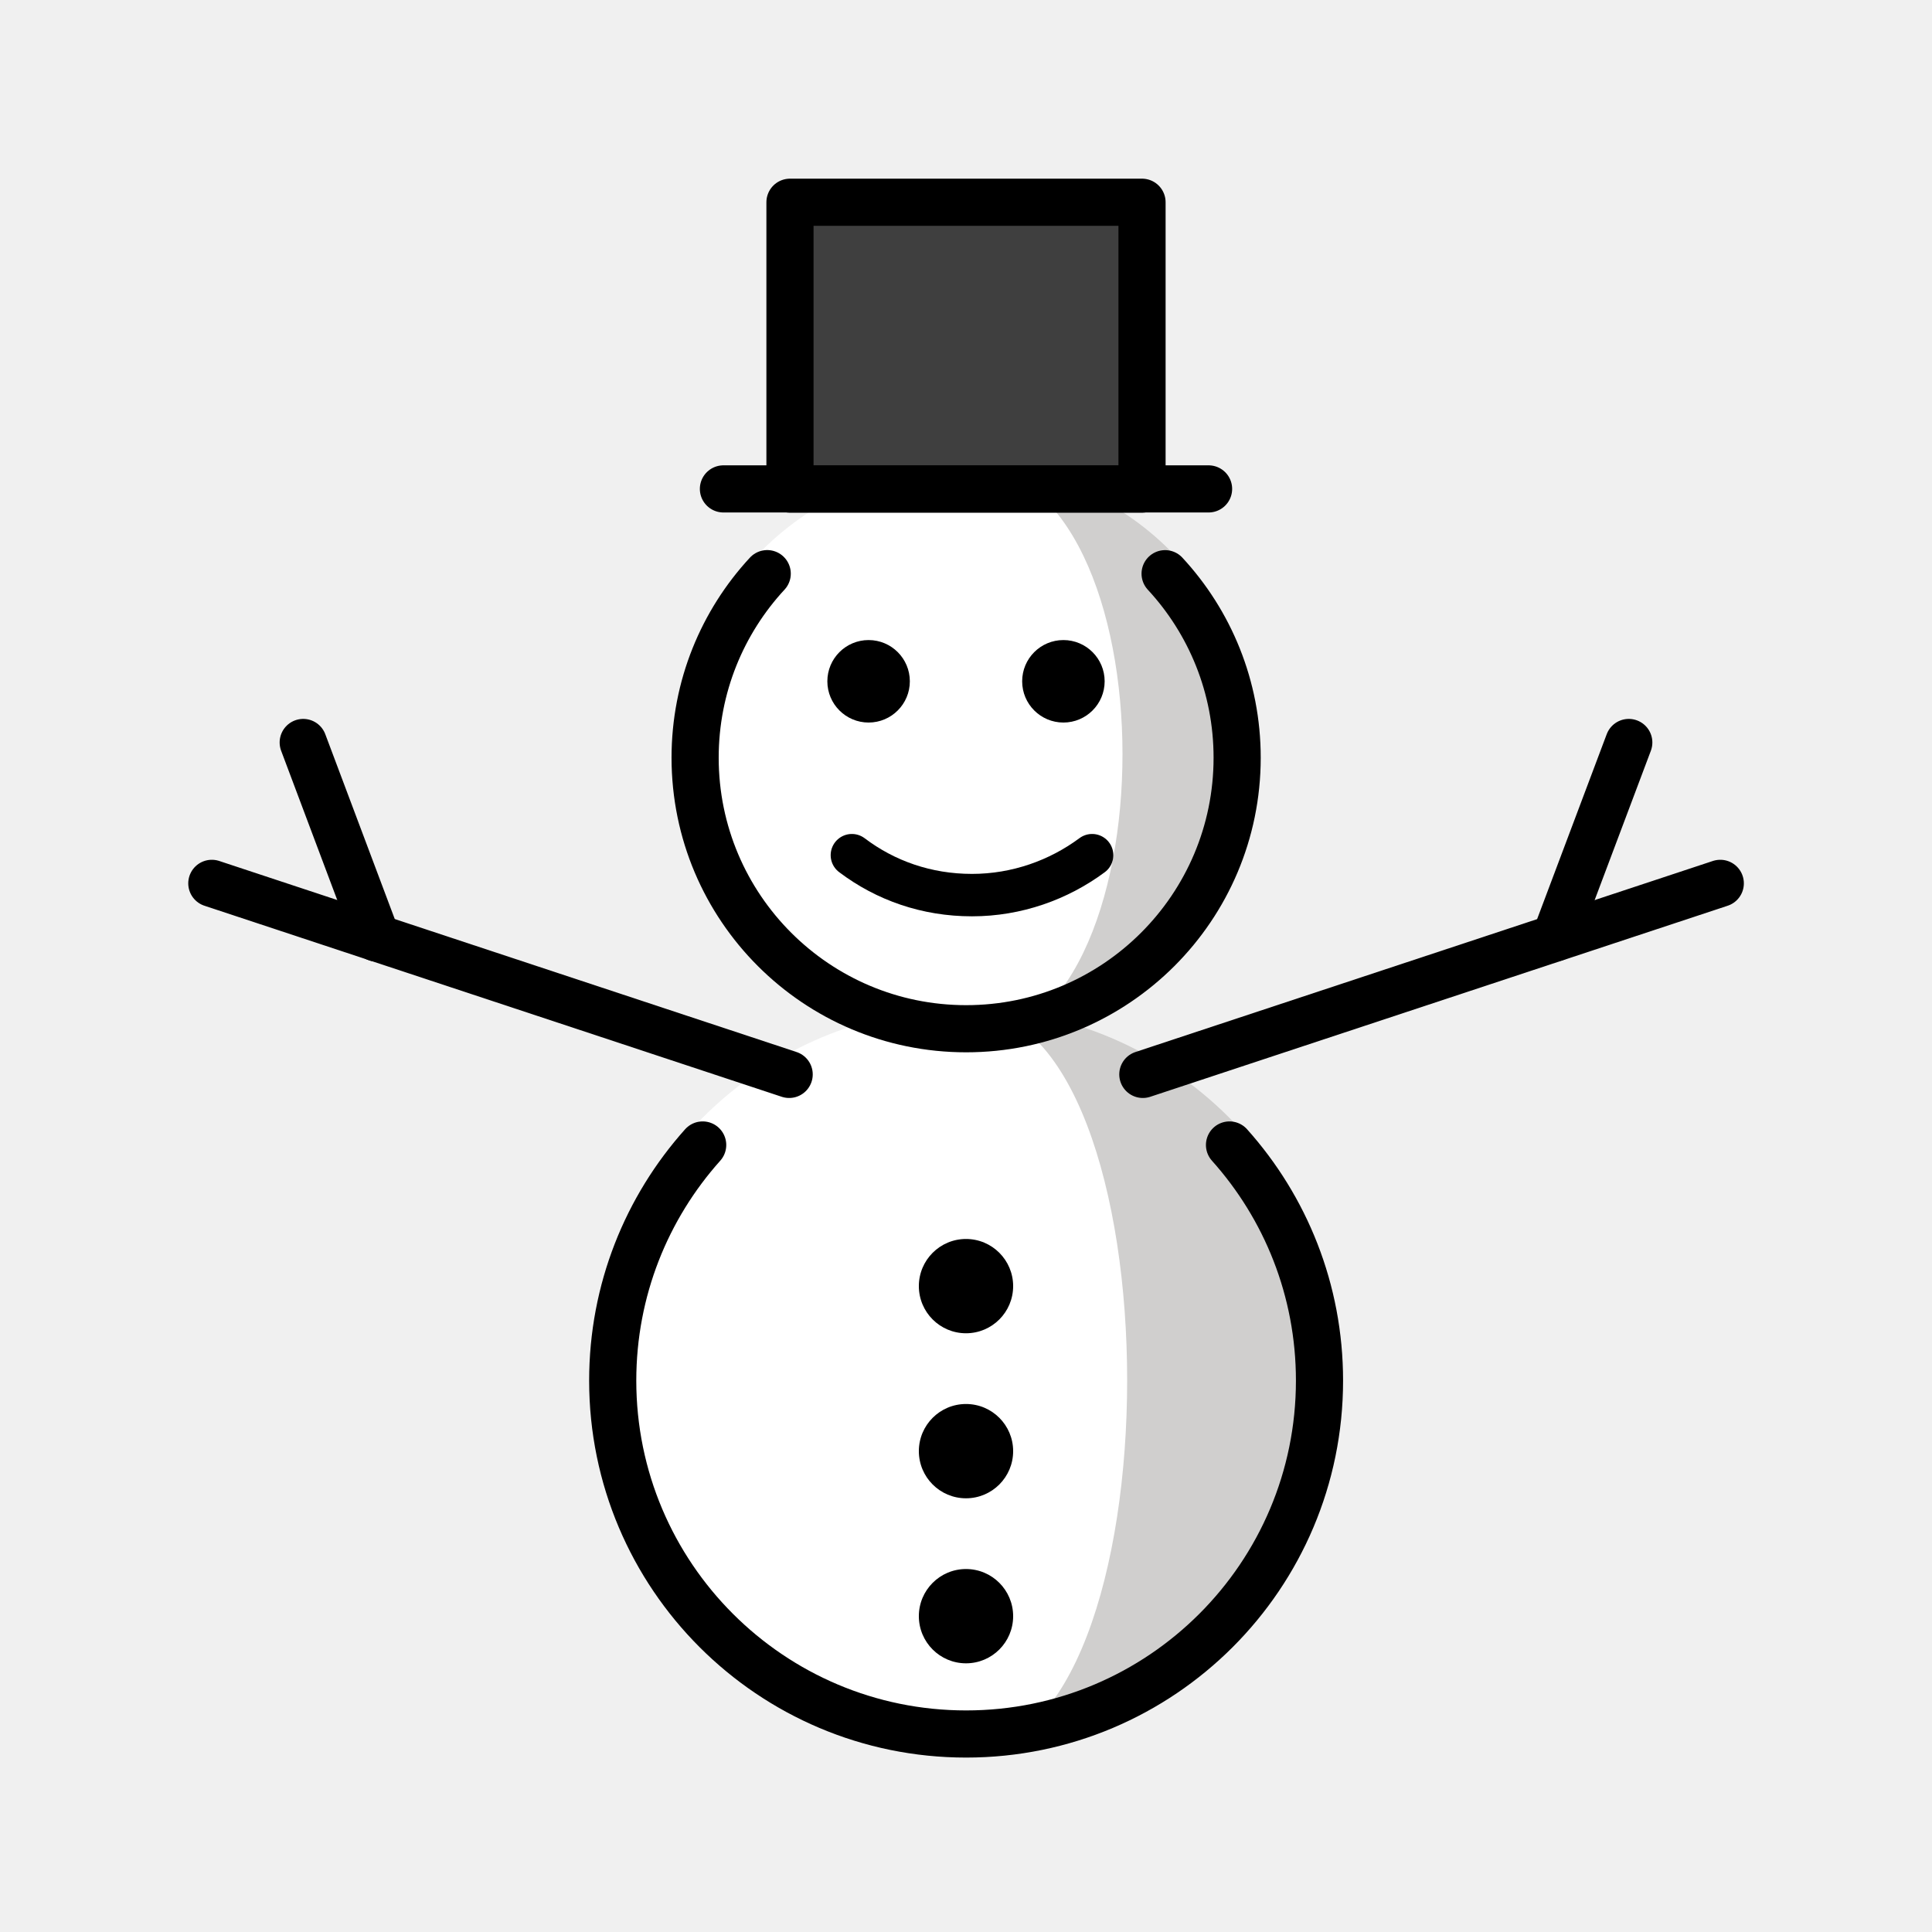
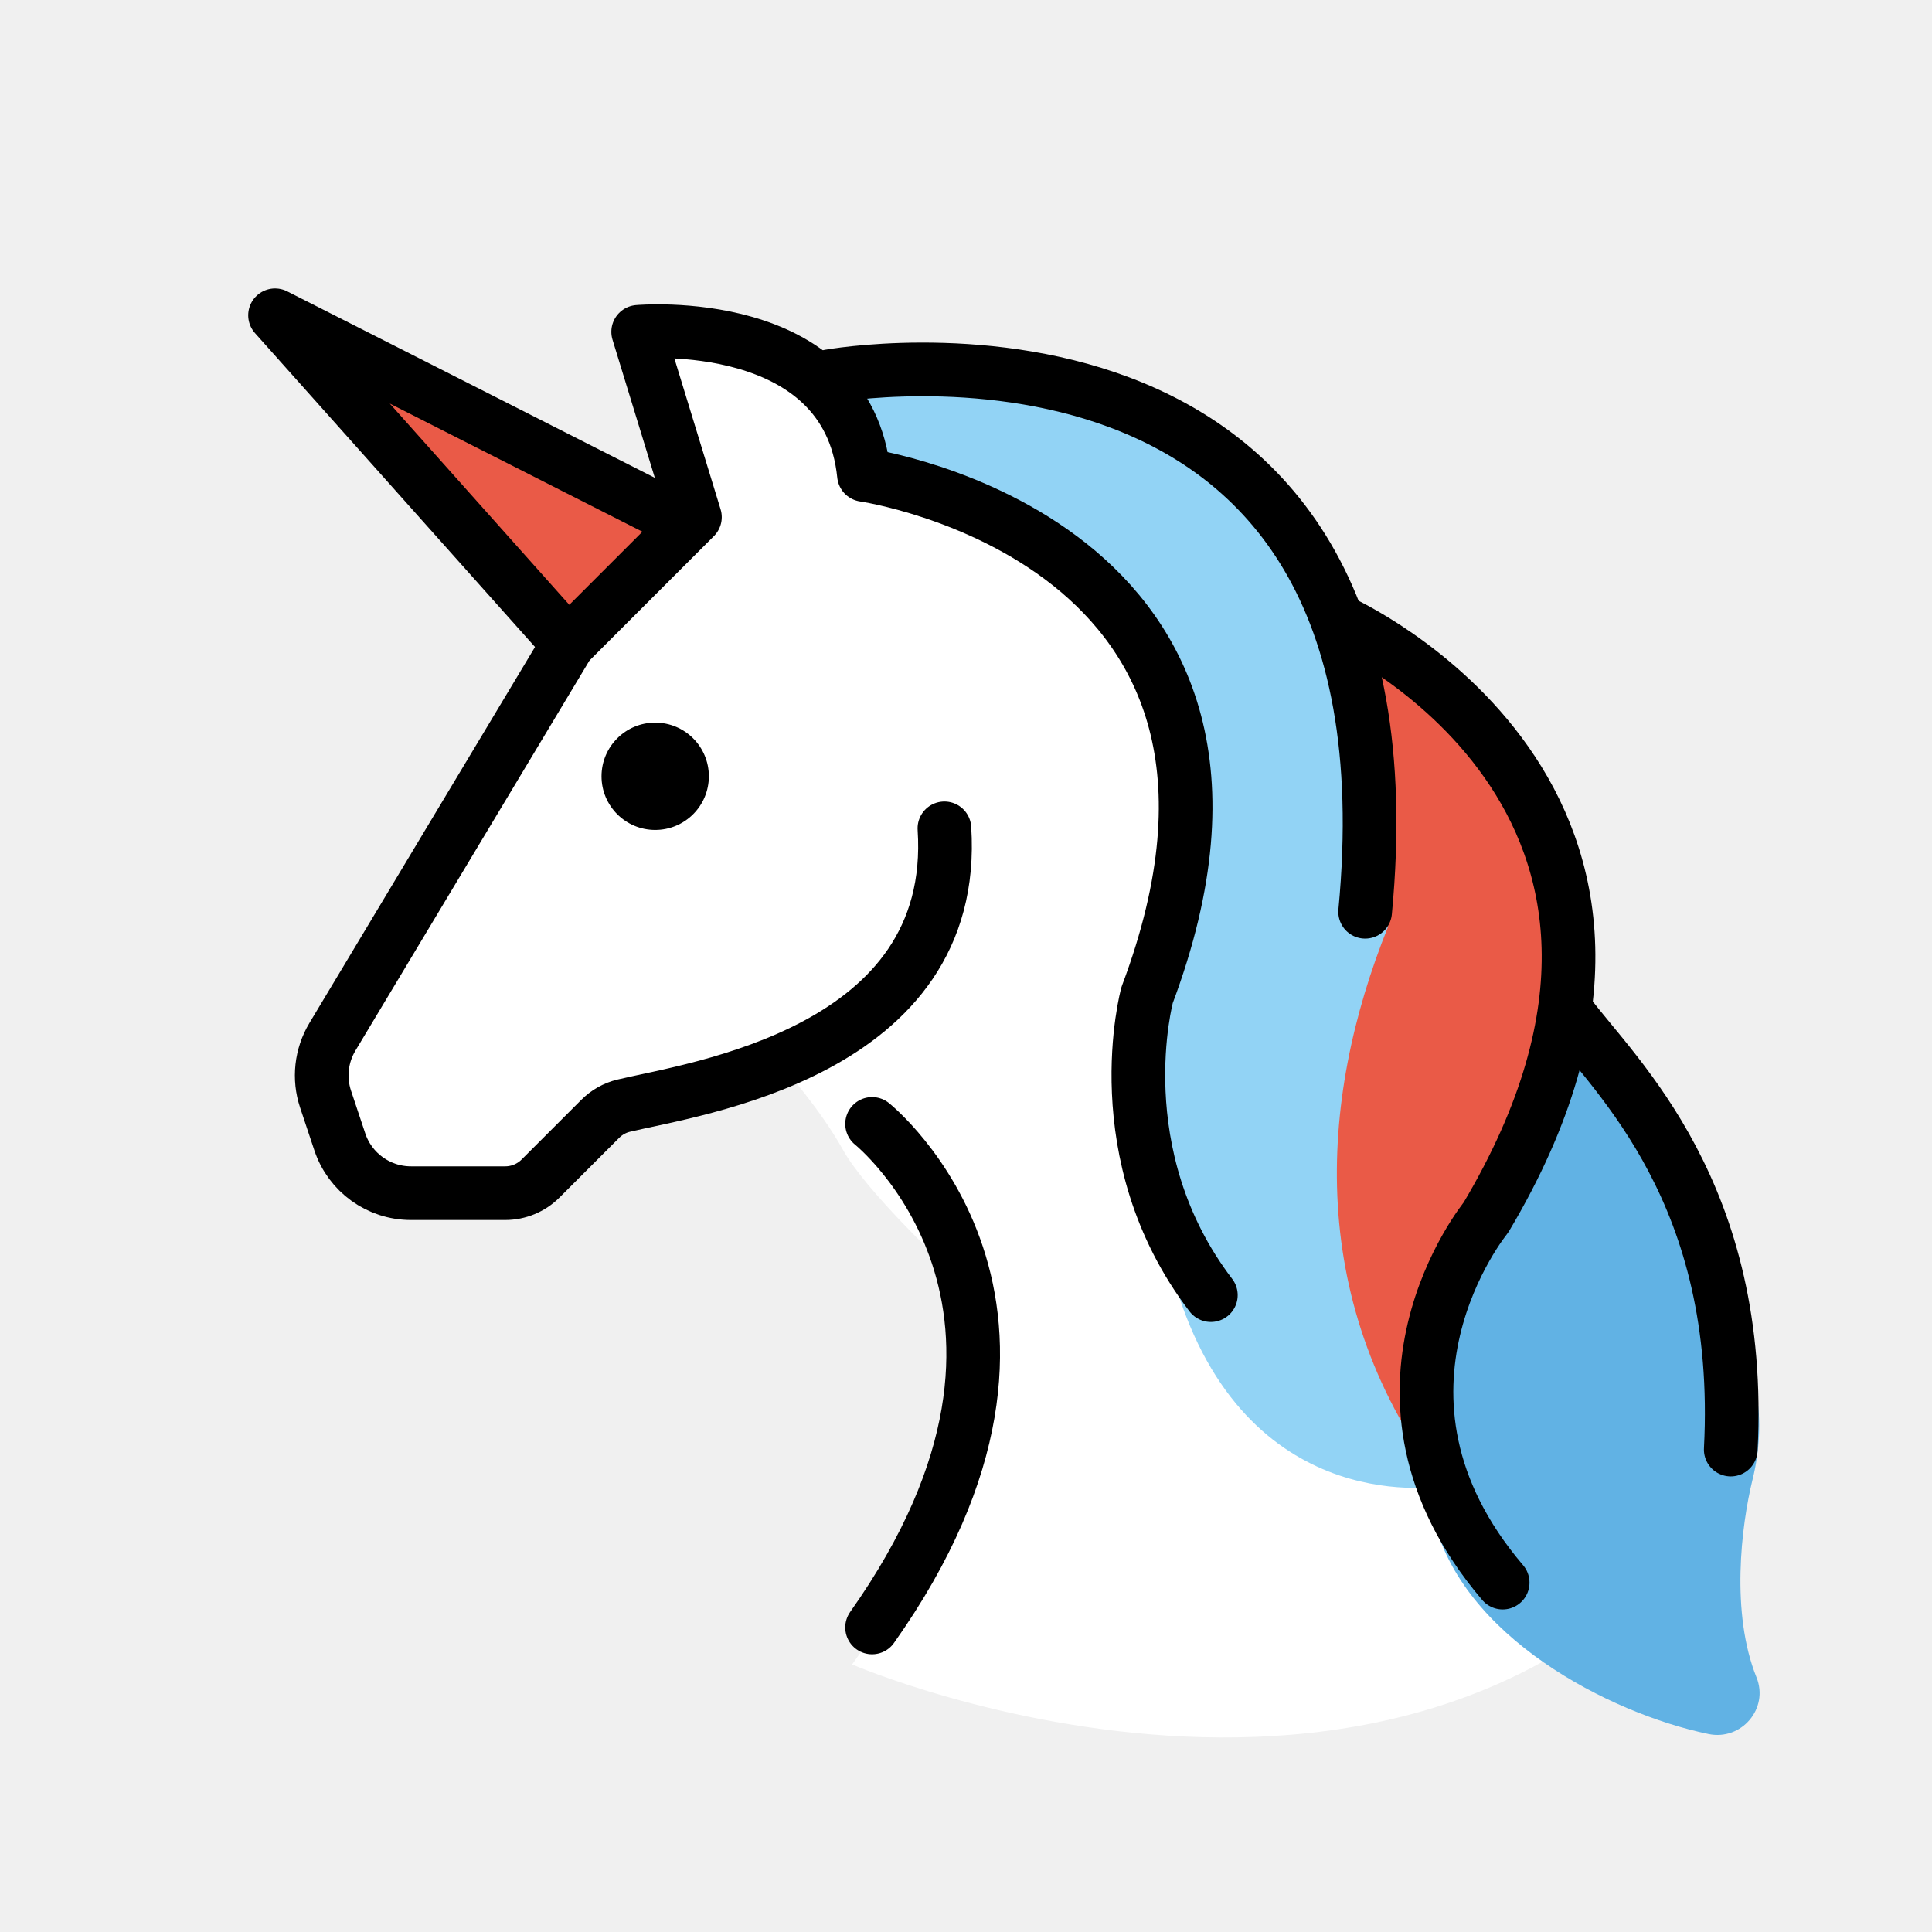
<svg xmlns="http://www.w3.org/2000/svg" id="emoji" viewBox="0 0 72 72">
  <g id="color">
-     <circle cx="36" cy="28.11" r="10.75" fill="#fff" />
-     <circle cx="36" cy="51.44" r="13.86" fill="#fff" />
-     <path fill="#d0cfce" d="m36 17.35c7.776 0 7.776 21.51 0 21.51 5.939 0 10.75-4.815 10.75-10.75 0-5.939-4.815-10.75-10.75-10.75z" />
-     <path fill="#d0cfce" d="m36 37.58c8.008 0 8.008 27.72 0 27.72 7.653 0 13.86-6.204 13.86-13.86 0-7.653-6.204-13.86-13.86-13.86z" />
-     <rect x="29.47" y="7.719" width="13.06" height="10.64" fill="#3f3f3f" />
+     <path fill="#FFFFFF" stroke="none" d="M23.754,12.362l1.667,7.167l-5.333,5.333l-8.333,14.333l1,4.667l2.167,1.333l4-0.167 l3.5-3.333l6.833-1.833c0,0,1.333,1.5,2.167,3s3.667,4.167,3.667,4.167l0.5,6l-1.833,6.167l-2,2.833 c0,0,22,9.5,33.167-7l-0.5-6l-1.833-5l-3.333-5.167l-1-1.5l-0.167-5.167l-2.833-5.333l-5-3l-2.667-4.5l-5.167-4.167 l-6.5-1.5l-5.667,1l-4.167-2.167L23.754,12.362z" />
+     <path fill="#EA5A47" stroke="none" d="M50.671,23.155l5.208,4.095c0,0,5.564,8.218-0.326,17.82c-7.049,11.492,0,0,0,0 c-1.618,3.475-2.314,6.742-1.738,9.722l-5.311-4.417V34.292L50.671,23.155z" />
+     <polyline fill="#EA5A47" stroke="none" points="25.898,19.271 10.785,12.021 15.951,18.14 21.175,23.995 25.898,19.271" />
+     <path fill="#92D3F5" stroke="none" d="M29.737,13.631l10.768,0.136c0,0,9.238,4.066,10.536,11.816l0.687,8.957 c-2.634,6.539-3.056,14.127,2.088,20.834l0,0c0,0-7.144,1.321-9.894-7.109L42.338,43.5l0.326-6.034l1.417-5.643 l-0.283-4.893l-2.276-4.312l-3.532-2.841l-5.792-2.08L29.737,13.631" />
+     <path fill="#61B2E4" stroke="none" d="M58.455,36.75c0,0,5.519,6.407,6.998,15.119c0.184,1.083,0.125,2.193-0.138,3.259 c-0.432,1.751-0.818,4.998,0.145,7.383c0.469,1.161-0.562,2.365-1.788,2.111 c-3.709-0.769-9.244-3.647-10.257-8.088c-0.024-0.105-0.037-0.214-0.042-0.321l-0.266-5.746 c-0.013-0.286,0.052-0.57,0.188-0.821l3.692-6.836c0.067-0.123,0.116-0.255,0.148-0.391L58.455,36.75" />
  </g>
  <g id="hair" />
  <g id="skin" />
  <g id="skin-shadow" />
  <g id="line">
-     <line x1="42.59" x2="64.11" y1="40.04" y2="32.92" fill="none" stroke="#000" stroke-linecap="round" stroke-linejoin="round" stroke-miterlimit="10" stroke-width="1.757" />
-     <line x1="57.96" x2="60.7" y1="34.95" y2="27.67" fill="none" stroke="#000" stroke-linecap="round" stroke-linejoin="round" stroke-miterlimit="10" stroke-width="1.757" />
-     <circle cx="36" cy="47.93" r="1.757" />
-     <circle cx="36" cy="54.08" r="1.757" />
-     <circle cx="36" cy="60.23" r="1.757" />
-     <circle cx="32.37" cy="25.39" r="1.537" />
-     <circle cx="39.63" cy="25.39" r="1.537" />
-     <path fill="none" stroke="#000" stroke-linecap="round" stroke-linejoin="round" stroke-miterlimit="10" stroke-width="1.581" d="m40.7 31.87c-1.245 0.924-2.807 1.488-4.477 1.488-1.692 0-3.223-0.541-4.476-1.488" />
-     <line x1="26.96" x2="45.04" y1="18.22" y2="18.22" fill="none" stroke="#000" stroke-linecap="round" stroke-linejoin="round" stroke-width="1.757" />
-     <rect x="29.44" y="7.537" width="13.12" height="10.69" fill="none" stroke="#000" stroke-linecap="round" stroke-linejoin="round" stroke-width="1.757" />
-     <path fill="none" stroke="#000" stroke-linecap="round" stroke-linejoin="round" stroke-miterlimit="10" stroke-width="1.757" d="m43.42 21.38c1.667 1.801 2.685 4.211 2.685 6.858 0 5.579-4.522 10.1-10.1 10.1s-10.1-4.522-10.1-10.1c0-2.648 1.019-5.059 2.687-6.86" />
-     <line x1="29.41" x2="7.894" y1="40.04" y2="32.92" fill="none" stroke="#000" stroke-linecap="round" stroke-linejoin="round" stroke-miterlimit="10" stroke-width="1.757" />
-     <line x1="14.04" x2="11.3" y1="34.96" y2="27.67" fill="none" stroke="#000" stroke-linecap="round" stroke-linejoin="round" stroke-miterlimit="10" stroke-width="1.757" />
-     <path fill="none" stroke="#000" stroke-linecap="round" stroke-linejoin="round" stroke-miterlimit="10" stroke-width="1.757" d="m45.82 42.67c2.086 2.33 3.354 5.407 3.354 8.781 0 7.276-5.899 13.17-13.17 13.17s-13.17-5.899-13.17-13.17c0-3.373 1.268-6.45 3.353-8.781" />
+     <path fill="none" stroke="#000000" stroke-linecap="round" stroke-linejoin="round" stroke-miterlimit="10" stroke-width="2" d="M58.455,37.783C60.223,40.144,65,44.465,64.5,54.021" />
+     <path fill="none" stroke="#000000" stroke-linecap="round" stroke-linejoin="round" stroke-miterlimit="10" stroke-width="2" d="M32.5,41.885c0,0,8.478,6.782,0,18.765" />
+     <polyline fill="none" stroke="#000000" stroke-linecap="round" stroke-linejoin="round" stroke-miterlimit="10" stroke-width="2" points="24.809,19.134 10.25,11.75 21.175,23.995" />
+     <path fill="none" stroke="#000000" stroke-linecap="round" stroke-linejoin="round" stroke-miterlimit="10" stroke-width="2" d="M35.196,30.87c0.549,8.355-9.322,9.703-11.954,10.335c-0.333,0.08-0.632,0.25-0.874,0.492l-2.223,2.223 c-0.349,0.349-0.823,0.546-1.318,0.546h-3.512c-1.203,0-2.271-0.77-2.651-1.911l-0.531-1.593 c-0.258-0.774-0.165-1.622,0.255-2.322l8.786-14.644l4.724-4.724l-2.115-6.905c0,0,7.803-0.699,8.414,5.331 c0,0,16.928,2.442,10.553,19.383c0,0-1.625,5.949,2.375,11.185" />
+     <path fill="none" stroke="#000000" stroke-linecap="round" stroke-linejoin="round" stroke-miterlimit="10" stroke-width="2" d="M30.917,14.021c0,0,22.244-4.021,19.958,19.958" />
+     <path fill="none" stroke="#000000" stroke-linecap="round" stroke-linejoin="round" stroke-miterlimit="10" stroke-width="2" d="M49.919,23.155c0,0,14.767,6.587,5.456,22.22c0,0-5.375,6.562,0.625,13.604" />
+     <circle cx="24.417" cy="28.93" r="2" fill="#000000" stroke="none" />
  </g>
</svg>
